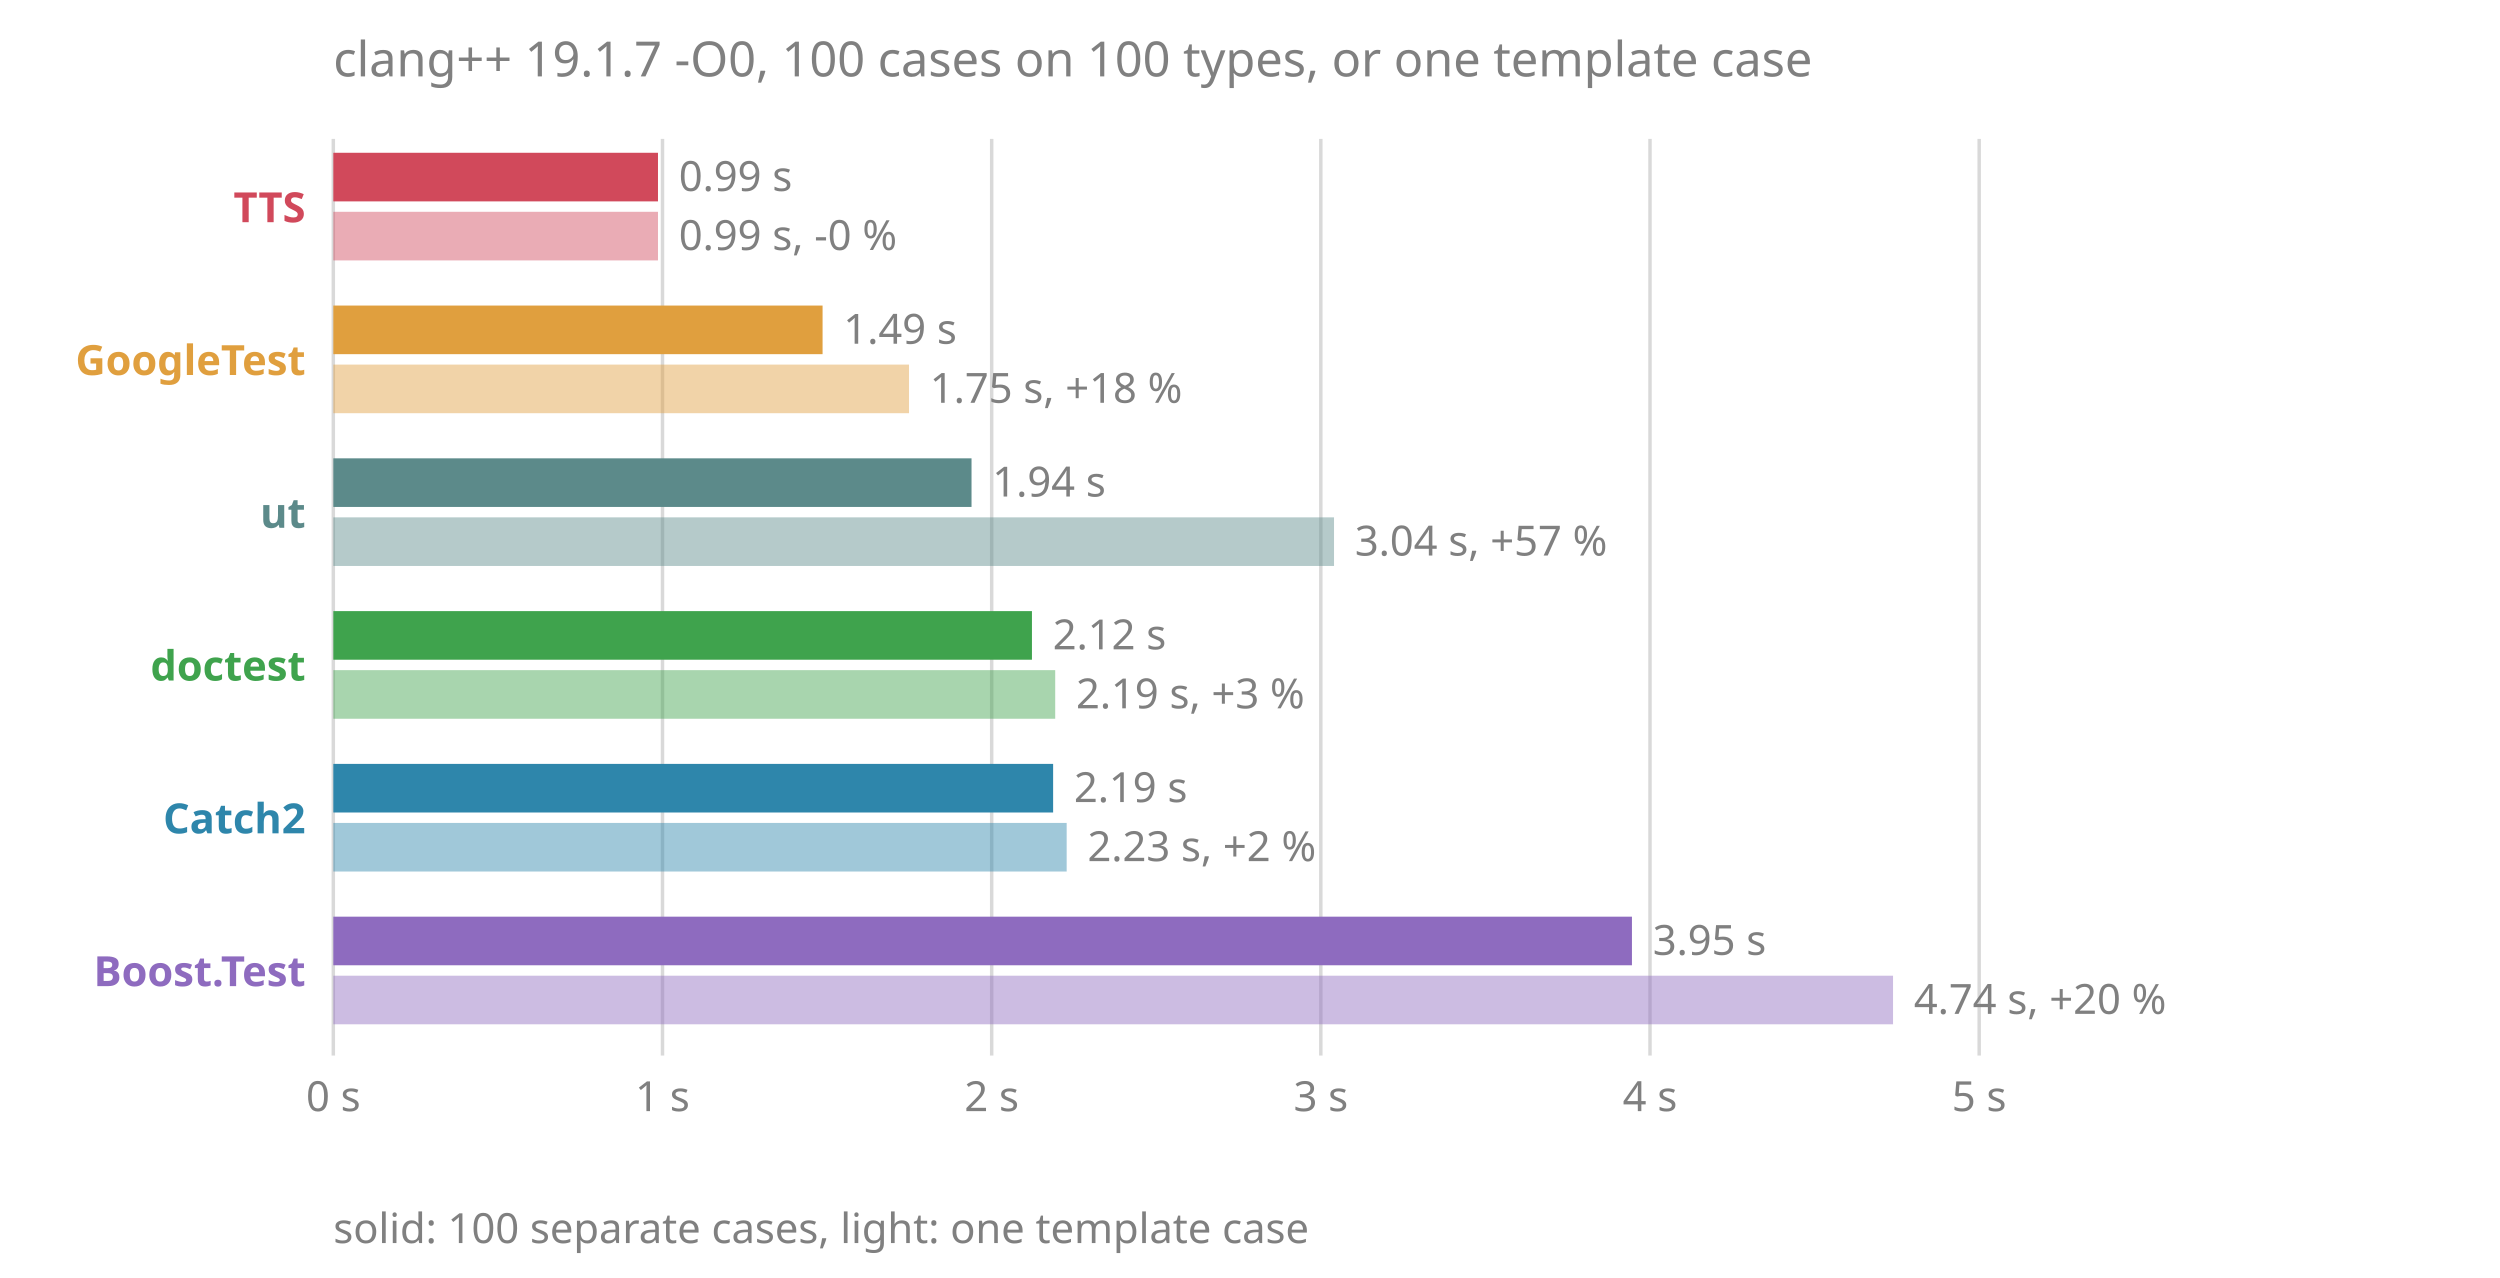
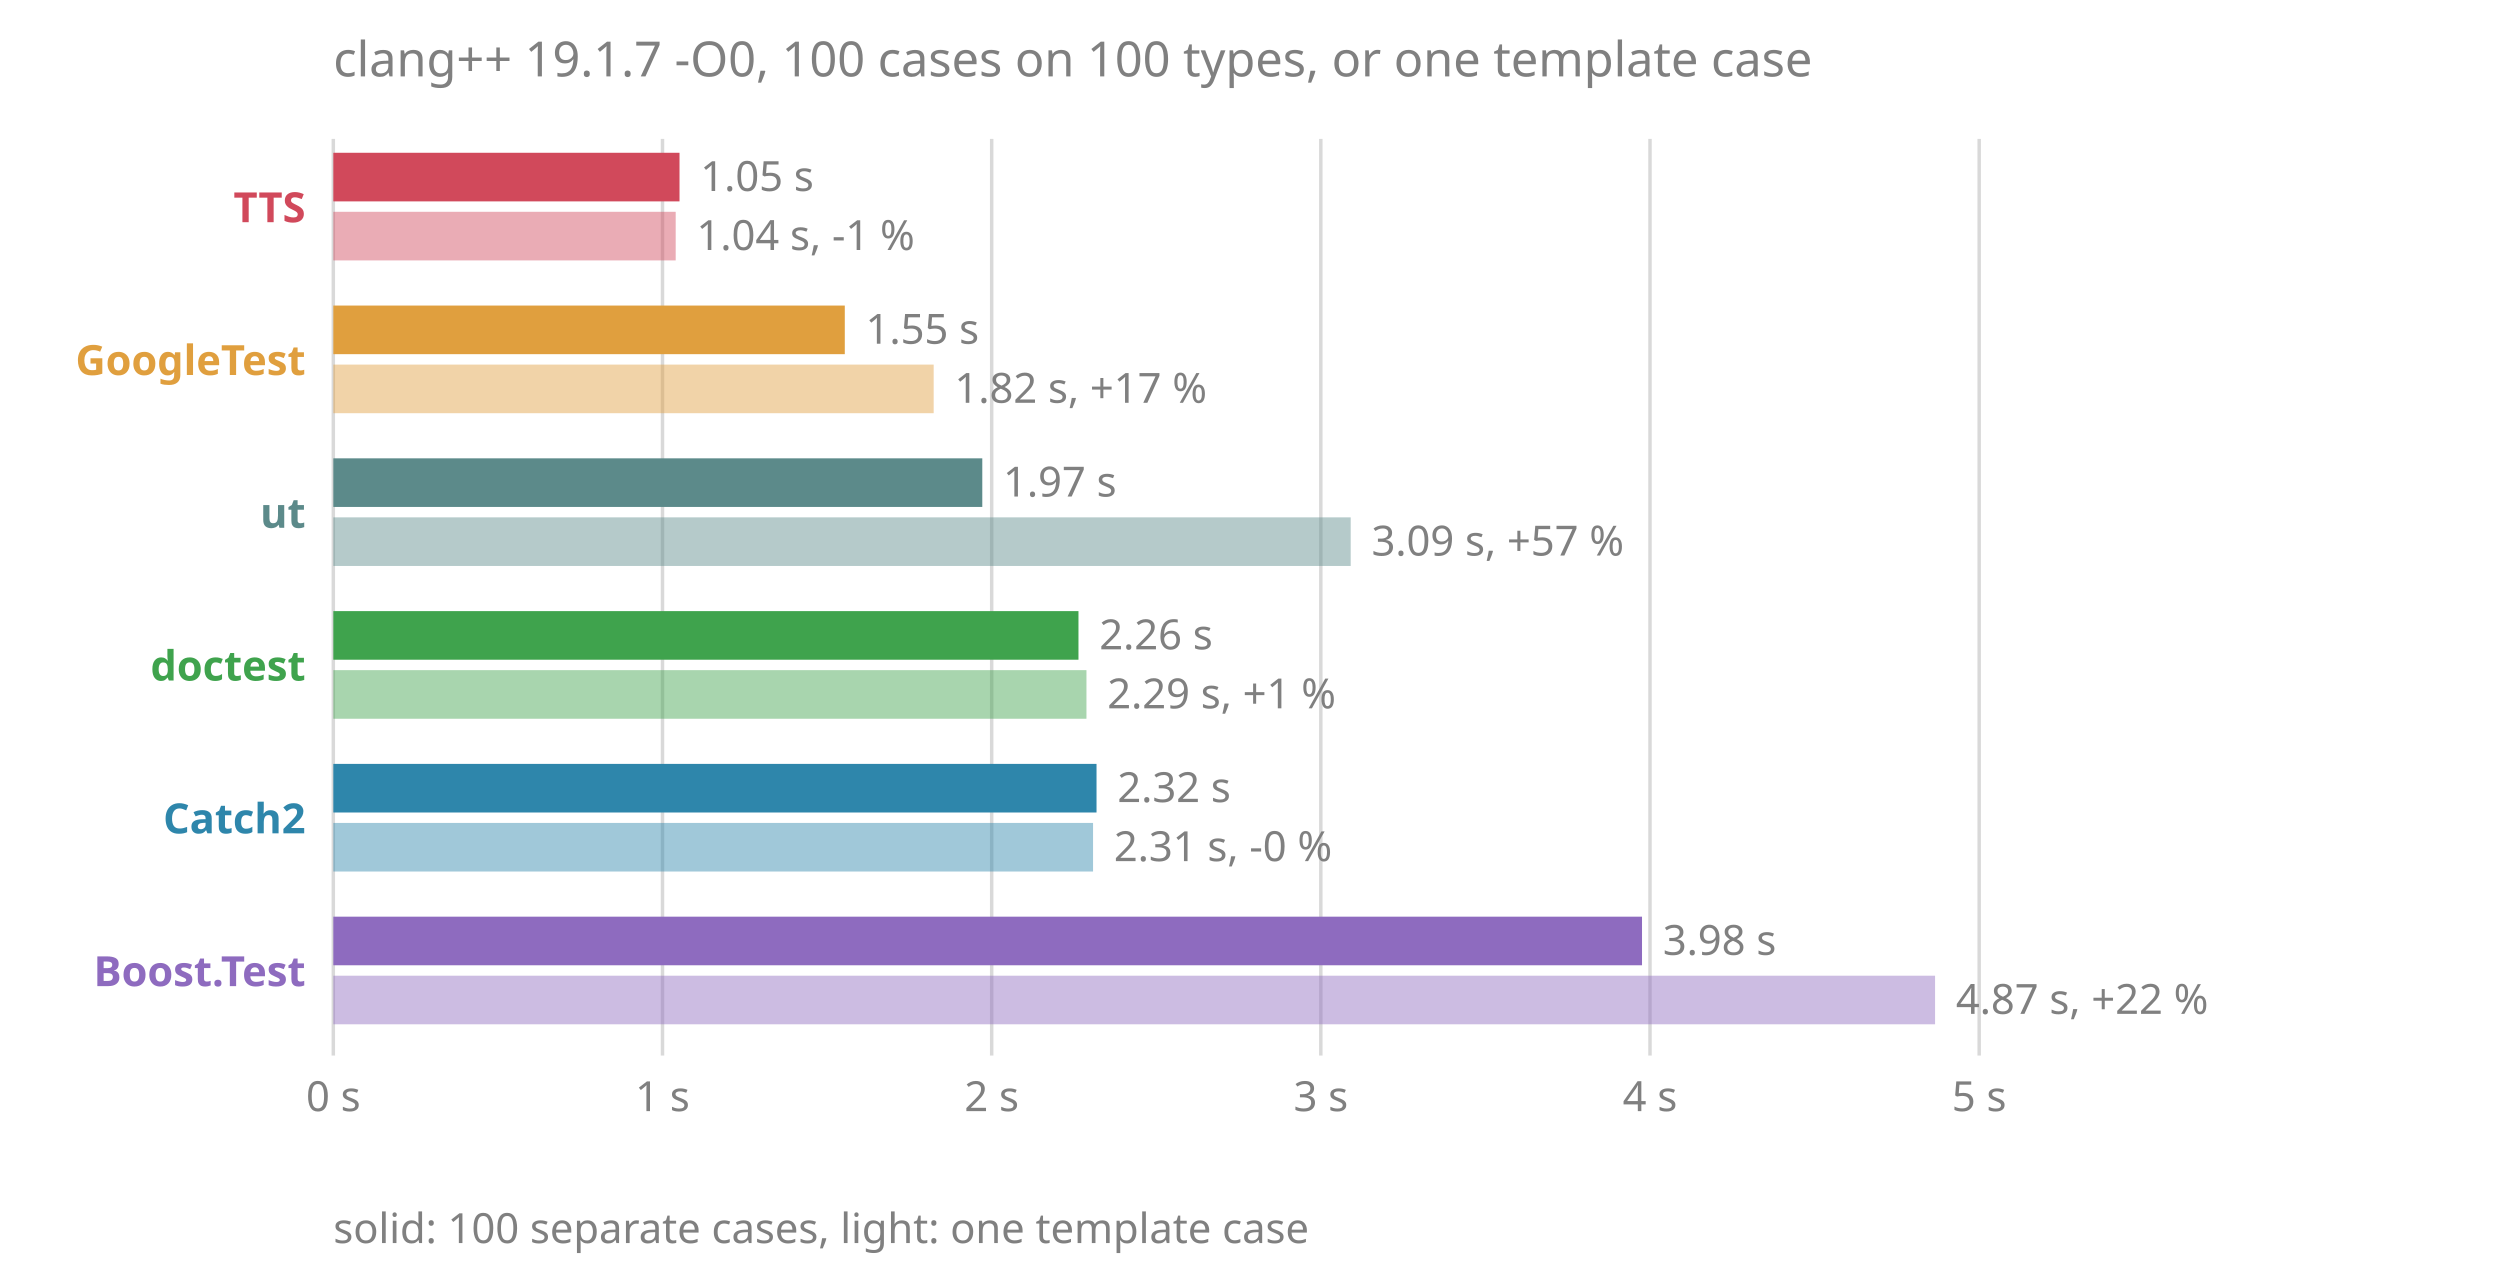
<svg xmlns="http://www.w3.org/2000/svg" viewBox="0 0 720 368" font-family="sans-serif" font-size="12">
  <text x="96" y="22" fill="#808080" font-size="14">clang++ 19.1.7 -O0, 100 cases on 100 types, or one template case</text>
  <line x1="96.0" x2="96.0" y1="40" y2="304" stroke="#808080" stroke-opacity="0.3" />
  <text x="96.0" y="320" fill="#808080" text-anchor="middle">0 s</text>
  <line x1="190.8" x2="190.8" y1="40" y2="304" stroke="#808080" stroke-opacity="0.3" />
  <text x="190.8" y="320" fill="#808080" text-anchor="middle">1 s</text>
  <line x1="285.6" x2="285.6" y1="40" y2="304" stroke="#808080" stroke-opacity="0.3" />
  <text x="285.6" y="320" fill="#808080" text-anchor="middle">2 s</text>
  <line x1="380.4" x2="380.4" y1="40" y2="304" stroke="#808080" stroke-opacity="0.3" />
  <text x="380.4" y="320" fill="#808080" text-anchor="middle">3 s</text>
  <line x1="475.2" x2="475.2" y1="40" y2="304" stroke="#808080" stroke-opacity="0.3" />
  <text x="475.2" y="320" fill="#808080" text-anchor="middle">4 s</text>
  <line x1="570.0" x2="570.0" y1="40" y2="304" stroke="#808080" stroke-opacity="0.3" />
  <text x="570.0" y="320" fill="#808080" text-anchor="middle">5 s</text>
  <text x="88" y="64" fill="#d1495b" font-weight="bold" text-anchor="end">TTS</text>
-   <rect x="96" y="44" width="93.5" height="14" fill="#d1495b" />
-   <rect x="96" y="61" width="93.5" height="14" fill="#d1495b" fill-opacity="0.45" />
-   <text x="195.5" y="55" fill="#808080">0.99 s</text>
-   <text x="195.5" y="72" fill="#808080">0.99 s, -0 %</text>
+   <rect x="96" y="44" width="99.7" height="14" fill="#d1495b" />
+   <rect x="96" y="61" width="98.6" height="14" fill="#d1495b" fill-opacity="0.45" />
+   <text x="201.7" y="55" fill="#808080">1.05 s</text>
+   <text x="200.6" y="72" fill="#808080">1.04 s, -1 %</text>
  <text x="88" y="108" fill="#e09f3e" font-weight="bold" text-anchor="end">GoogleTest</text>
-   <rect x="96" y="88" width="140.9" height="14" fill="#e09f3e" />
-   <rect x="96" y="105" width="165.8" height="14" fill="#e09f3e" fill-opacity="0.45" />
-   <text x="242.9" y="99" fill="#808080">1.49 s</text>
-   <text x="267.8" y="116" fill="#808080">1.75 s, +18 %</text>
+   <rect x="96" y="88" width="147.3" height="14" fill="#e09f3e" />
+   <rect x="96" y="105" width="172.9" height="14" fill="#e09f3e" fill-opacity="0.45" />
+   <text x="249.3" y="99" fill="#808080">1.55 s</text>
+   <text x="274.9" y="116" fill="#808080">1.82 s, +17 %</text>
  <text x="88" y="152" fill="#5c8a8a" font-weight="bold" text-anchor="end">ut</text>
-   <rect x="96" y="132" width="183.8" height="14" fill="#5c8a8a" />
-   <rect x="96" y="149" width="288.2" height="14" fill="#5c8a8a" fill-opacity="0.45" />
-   <text x="285.8" y="143" fill="#808080">1.94 s</text>
-   <text x="390.2" y="160" fill="#808080">3.04 s, +57 %</text>
+   <rect x="96" y="132" width="186.9" height="14" fill="#5c8a8a" />
+   <rect x="96" y="149" width="293.0" height="14" fill="#5c8a8a" fill-opacity="0.45" />
+   <text x="288.9" y="143" fill="#808080">1.97 s</text>
+   <text x="395.0" y="160" fill="#808080">3.09 s, +57 %</text>
  <text x="88" y="196" fill="#3fa34d" font-weight="bold" text-anchor="end">doctest</text>
-   <rect x="96" y="176" width="201.2" height="14" fill="#3fa34d" />
-   <rect x="96" y="193" width="207.9" height="14" fill="#3fa34d" fill-opacity="0.45" />
-   <text x="303.2" y="187" fill="#808080">2.12 s</text>
-   <text x="309.9" y="204" fill="#808080">2.19 s, +3 %</text>
+   <rect x="96" y="176" width="214.6" height="14" fill="#3fa34d" />
+   <rect x="96" y="193" width="216.9" height="14" fill="#3fa34d" fill-opacity="0.45" />
+   <text x="316.6" y="187" fill="#808080">2.26 s</text>
+   <text x="318.9" y="204" fill="#808080">2.29 s, +1 %</text>
  <text x="88" y="240" fill="#2e86ab" font-weight="bold" text-anchor="end">Catch2</text>
-   <rect x="96" y="220" width="207.3" height="14" fill="#2e86ab" />
-   <rect x="96" y="237" width="211.2" height="14" fill="#2e86ab" fill-opacity="0.45" />
-   <text x="309.3" y="231" fill="#808080">2.19 s</text>
-   <text x="313.2" y="248" fill="#808080">2.23 s, +2 %</text>
+   <rect x="96" y="220" width="219.8" height="14" fill="#2e86ab" />
+   <rect x="96" y="237" width="218.8" height="14" fill="#2e86ab" fill-opacity="0.45" />
+   <text x="321.8" y="231" fill="#808080">2.32 s</text>
+   <text x="320.8" y="248" fill="#808080">2.31 s, -0 %</text>
  <text x="88" y="284" fill="#8e6bbf" font-weight="bold" text-anchor="end">Boost.Test</text>
-   <rect x="96" y="264" width="374.0" height="14" fill="#8e6bbf" />
-   <rect x="96" y="281" width="449.2" height="14" fill="#8e6bbf" fill-opacity="0.45" />
-   <text x="476.0" y="275" fill="#808080">3.95 s</text>
-   <text x="551.2" y="292" fill="#808080">4.74 s, +20 %</text>
+   <rect x="96" y="264" width="376.9" height="14" fill="#8e6bbf" />
+   <rect x="96" y="281" width="461.3" height="14" fill="#8e6bbf" fill-opacity="0.45" />
+   <text x="478.9" y="275" fill="#808080">3.98 s</text>
+   <text x="563.3" y="292" fill="#808080">4.87 s, +22 %</text>
  <text x="96" y="358" fill="#808080">solid: 100 separate cases, light: one template case</text>
</svg>
